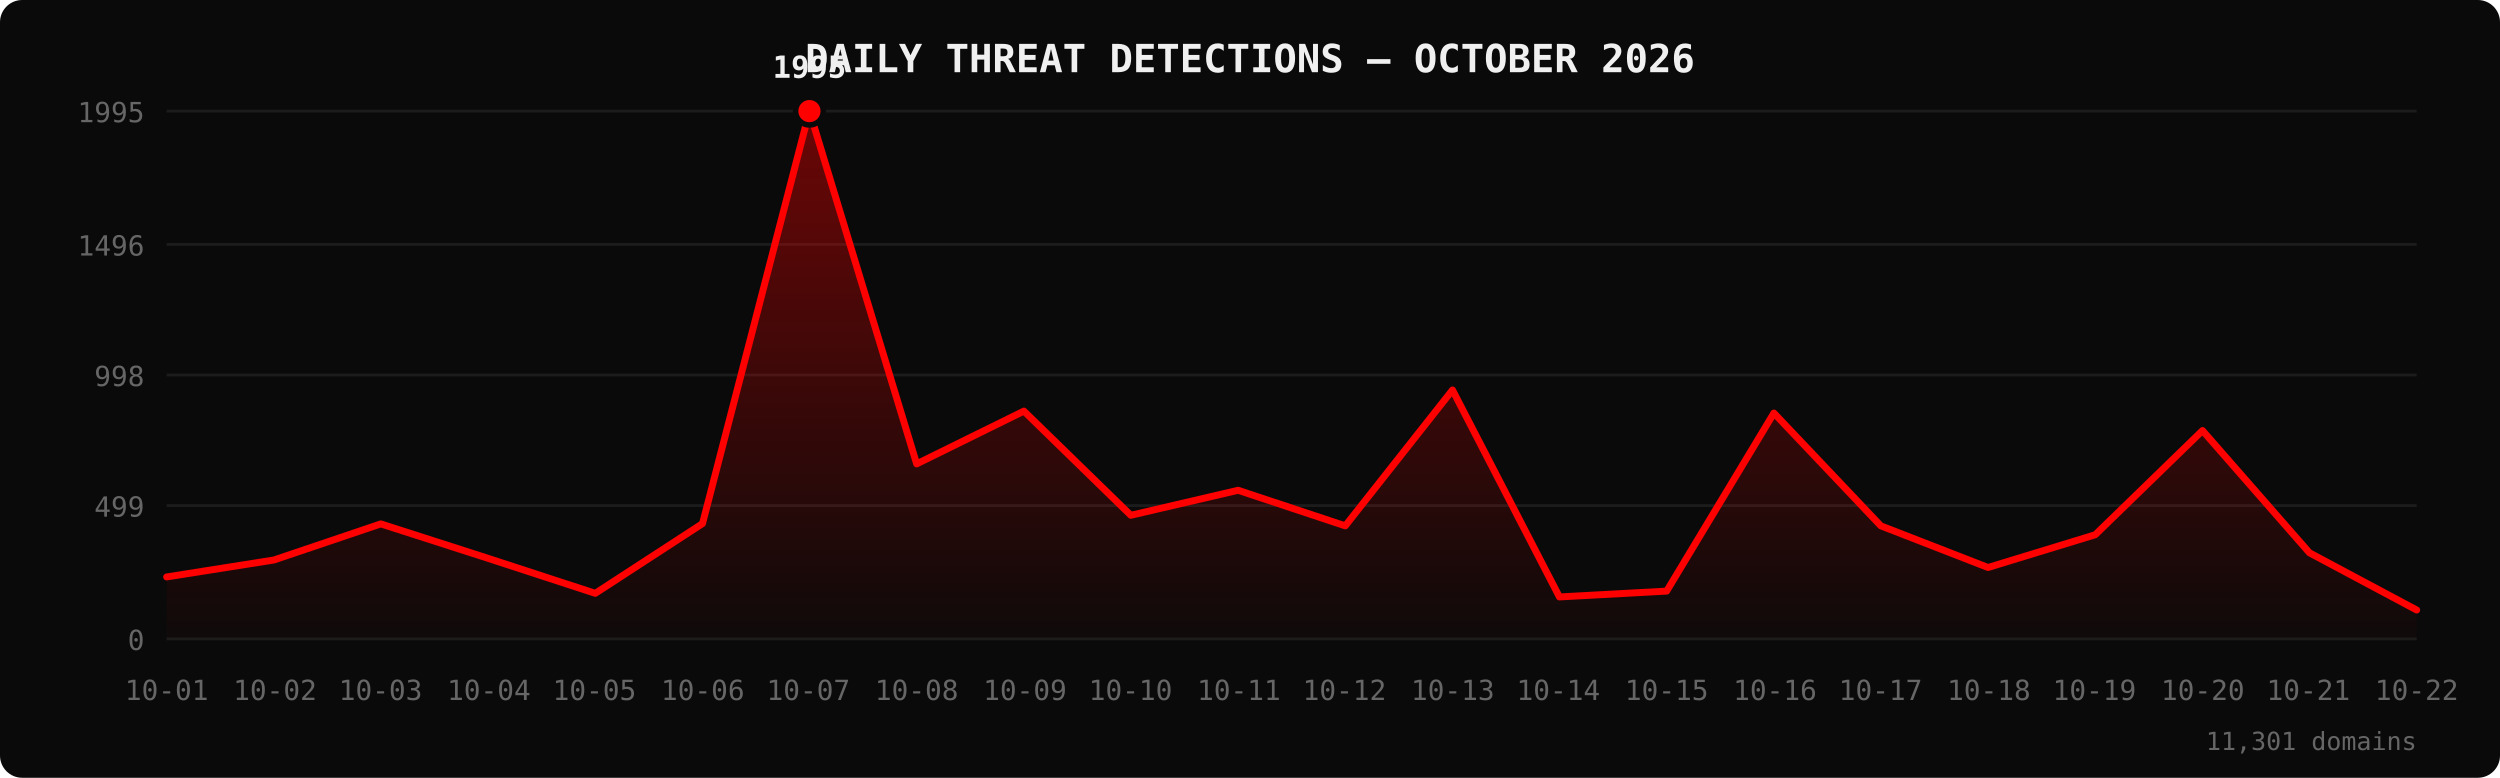
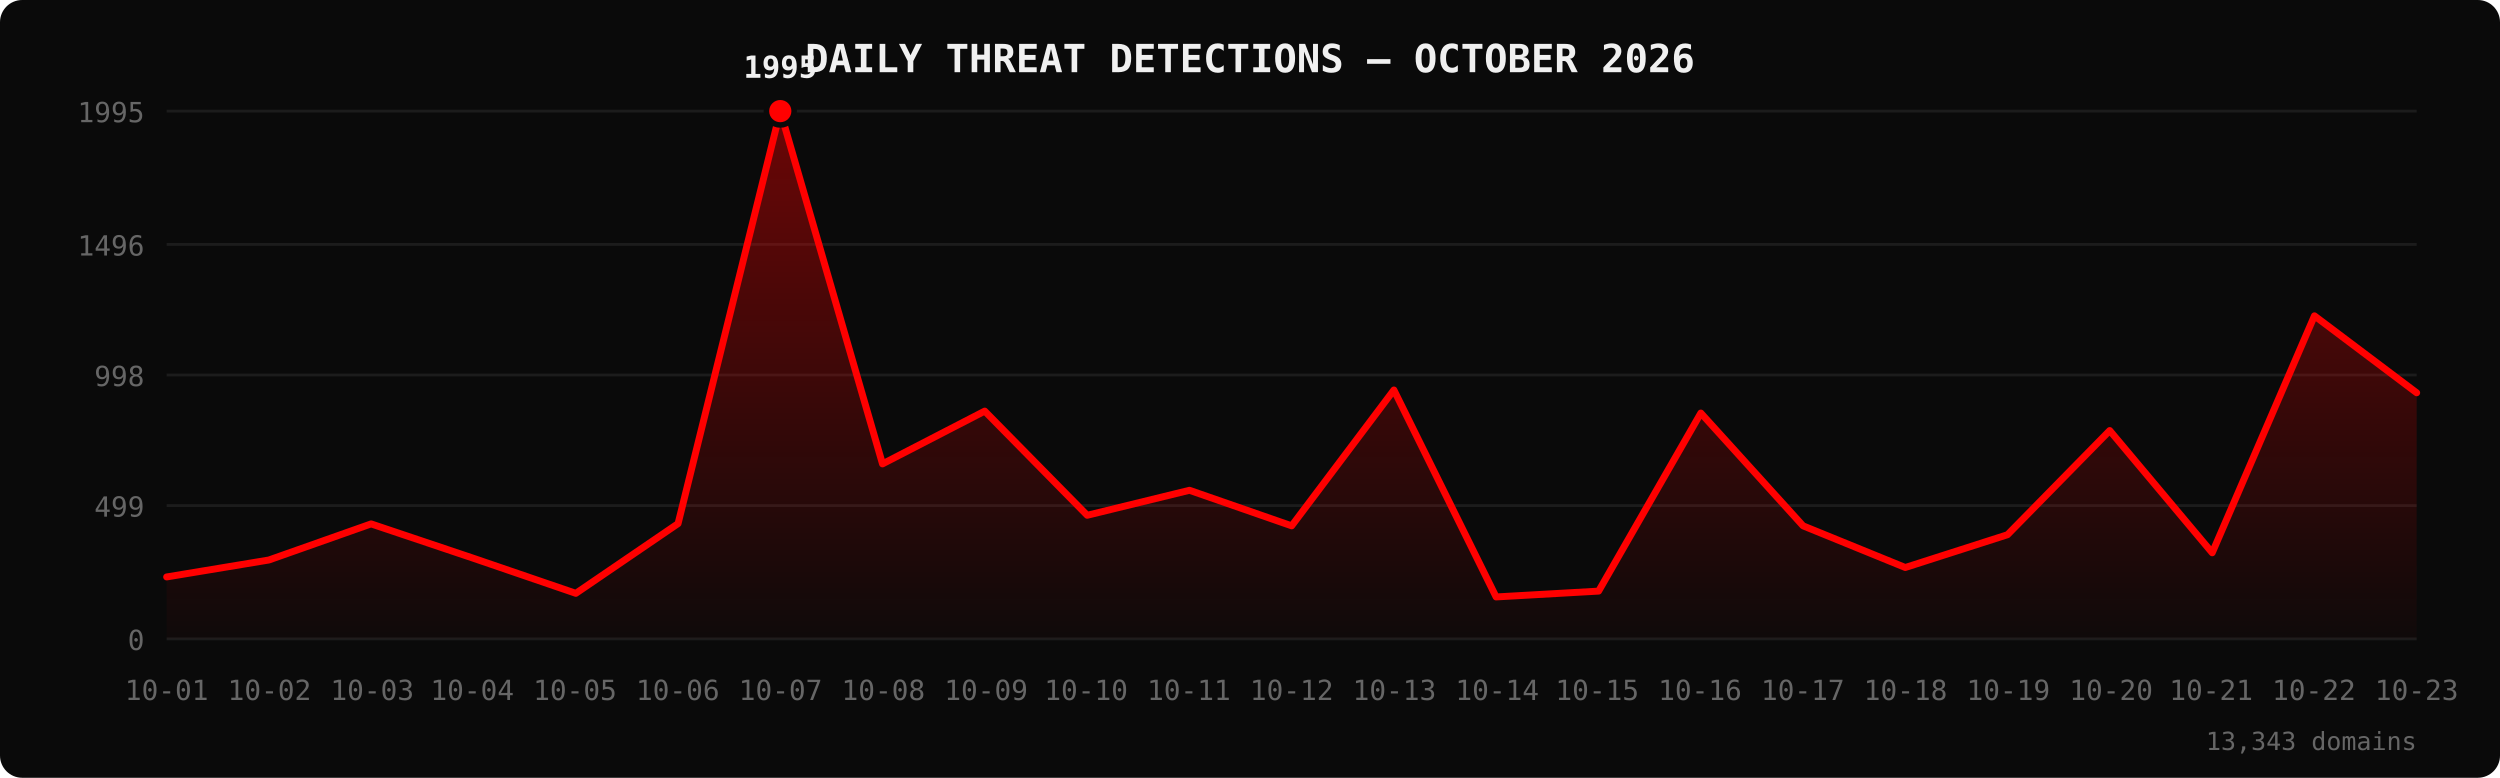
<svg xmlns="http://www.w3.org/2000/svg" width="900" height="280" viewBox="0 0 900 280">
  <rect width="900" height="280" rx="8" fill="#0A0A0A" />
  <text x="450" y="26" fill="#F0F0F0" font-size="14" text-anchor="middle" font-family="monospace" font-weight="bold">DAILY THREAT DETECTIONS — OCTOBER 2026</text>
  <line x1="60" y1="230" x2="870" y2="230" stroke="#1C1C1C" stroke-width="1" />
  <text x="52" y="234" fill="#666" font-size="10" text-anchor="end" font-family="monospace">0</text>
  <line x1="60" y1="182" x2="870" y2="182" stroke="#1C1C1C" stroke-width="1" />
  <text x="52" y="186" fill="#666" font-size="10" text-anchor="end" font-family="monospace">499</text>
  <line x1="60" y1="135" x2="870" y2="135" stroke="#1C1C1C" stroke-width="1" />
  <text x="52" y="139" fill="#666" font-size="10" text-anchor="end" font-family="monospace">998</text>
  <line x1="60" y1="88" x2="870" y2="88" stroke="#1C1C1C" stroke-width="1" />
  <text x="52" y="92" fill="#666" font-size="10" text-anchor="end" font-family="monospace">1496</text>
  <line x1="60" y1="40" x2="870" y2="40" stroke="#1C1C1C" stroke-width="1" />
  <text x="52" y="44" fill="#666" font-size="10" text-anchor="end" font-family="monospace">1995</text>
  <defs>
    <linearGradient id="areaGrad" x1="0" y1="0" x2="0" y2="1">
      <stop offset="0%" stop-color="#FF0000" stop-opacity="0.4" />
      <stop offset="100%" stop-color="#FF0000" stop-opacity="0.02" />
    </linearGradient>
  </defs>
-   <path d="M60.0,230 L60.0,207.7 L98.6,201.6 L137.1,188.6 L175.7,201.0 L214.3,213.6 L252.9,188.5 L291.4,40.0 L330.0,167.0 L368.6,148.0 L407.1,185.5 L445.7,176.5 L484.3,189.3 L522.9,140.4 L561.4,214.9 L600.0,212.8 L638.6,148.7 L677.1,189.3 L715.7,204.3 L754.3,192.5 L792.9,155.0 L831.4,199.0 L870.0,219.6 L870.0,230 Z" fill="url(#areaGrad)" />
-   <polyline points="60.0,207.7 98.6,201.6 137.1,188.6 175.7,201.0 214.3,213.6 252.9,188.5 291.4,40.0 330.0,167.0 368.6,148.0 407.1,185.5 445.7,176.5 484.3,189.3 522.9,140.4 561.4,214.9 600.0,212.8 638.6,148.7 677.1,189.3 715.7,204.3 754.3,192.5 792.9,155.0 831.4,199.0 870.0,219.6" fill="none" stroke="#FF0000" stroke-width="2.5" stroke-linejoin="round" stroke-linecap="round" />
-   <circle cx="291.4" cy="40.0" r="5" fill="#FF0000" stroke="#0A0A0A" stroke-width="2" />
-   <text x="291.4" y="28.0" fill="#F0F0F0" font-size="11" text-anchor="middle" font-family="monospace" font-weight="bold">1995</text>
+   <path d="M60.0,230 L60.0,207.7 L96.8,201.6 L133.6,188.6 L170.5,201.0 L207.3,213.6 L244.1,188.5 L280.9,40.0 L317.7,167.0 L354.5,148.0 L391.4,185.5 L428.2,176.5 L465.0,189.3 L501.8,140.4 L538.6,214.9 L575.5,212.8 L612.3,148.7 L649.1,189.3 L685.9,204.3 L722.7,192.5 L759.5,155.0 L796.4,199.0 L833.2,113.7 L870.0,141.4 L870.0,230 Z" fill="url(#areaGrad)" />
+   <polyline points="60.0,207.7 96.8,201.6 133.6,188.6 170.5,201.0 207.3,213.6 244.1,188.5 280.9,40.0 317.7,167.0 354.5,148.0 391.4,185.5 428.2,176.5 465.0,189.3 501.8,140.4 538.6,214.9 575.5,212.8 612.3,148.7 649.1,189.3 685.9,204.3 722.7,192.5 759.5,155.0 796.4,199.0 833.2,113.7 870.0,141.4" fill="none" stroke="#FF0000" stroke-width="2.5" stroke-linejoin="round" stroke-linecap="round" />
+   <circle cx="280.9" cy="40.0" r="5" fill="#FF0000" stroke="#0A0A0A" stroke-width="2" />
+   <text x="280.9" y="28.0" fill="#F0F0F0" font-size="11" text-anchor="middle" font-family="monospace" font-weight="bold">1995</text>
  <text x="60" y="252" fill="#666" font-size="10" text-anchor="middle" font-family="monospace">10-01</text>
-   <text x="99" y="252" fill="#666" font-size="10" text-anchor="middle" font-family="monospace">10-02</text>
-   <text x="137" y="252" fill="#666" font-size="10" text-anchor="middle" font-family="monospace">10-03</text>
-   <text x="176" y="252" fill="#666" font-size="10" text-anchor="middle" font-family="monospace">10-04</text>
-   <text x="214" y="252" fill="#666" font-size="10" text-anchor="middle" font-family="monospace">10-05</text>
-   <text x="253" y="252" fill="#666" font-size="10" text-anchor="middle" font-family="monospace">10-06</text>
-   <text x="291" y="252" fill="#666" font-size="10" text-anchor="middle" font-family="monospace">10-07</text>
-   <text x="330" y="252" fill="#666" font-size="10" text-anchor="middle" font-family="monospace">10-08</text>
-   <text x="369" y="252" fill="#666" font-size="10" text-anchor="middle" font-family="monospace">10-09</text>
-   <text x="407" y="252" fill="#666" font-size="10" text-anchor="middle" font-family="monospace">10-10</text>
-   <text x="446" y="252" fill="#666" font-size="10" text-anchor="middle" font-family="monospace">10-11</text>
-   <text x="484" y="252" fill="#666" font-size="10" text-anchor="middle" font-family="monospace">10-12</text>
-   <text x="523" y="252" fill="#666" font-size="10" text-anchor="middle" font-family="monospace">10-13</text>
-   <text x="561" y="252" fill="#666" font-size="10" text-anchor="middle" font-family="monospace">10-14</text>
-   <text x="600" y="252" fill="#666" font-size="10" text-anchor="middle" font-family="monospace">10-15</text>
-   <text x="639" y="252" fill="#666" font-size="10" text-anchor="middle" font-family="monospace">10-16</text>
-   <text x="677" y="252" fill="#666" font-size="10" text-anchor="middle" font-family="monospace">10-17</text>
-   <text x="716" y="252" fill="#666" font-size="10" text-anchor="middle" font-family="monospace">10-18</text>
-   <text x="754" y="252" fill="#666" font-size="10" text-anchor="middle" font-family="monospace">10-19</text>
-   <text x="793" y="252" fill="#666" font-size="10" text-anchor="middle" font-family="monospace">10-20</text>
-   <text x="831" y="252" fill="#666" font-size="10" text-anchor="middle" font-family="monospace">10-21</text>
-   <text x="870" y="252" fill="#666" font-size="10" text-anchor="middle" font-family="monospace">10-22</text>
-   <text x="870" y="270" fill="#666" font-size="9" text-anchor="end" font-family="monospace">11,301 domains</text>
+   <text x="97" y="252" fill="#666" font-size="10" text-anchor="middle" font-family="monospace">10-02</text>
+   <text x="134" y="252" fill="#666" font-size="10" text-anchor="middle" font-family="monospace">10-03</text>
+   <text x="170" y="252" fill="#666" font-size="10" text-anchor="middle" font-family="monospace">10-04</text>
+   <text x="207" y="252" fill="#666" font-size="10" text-anchor="middle" font-family="monospace">10-05</text>
+   <text x="244" y="252" fill="#666" font-size="10" text-anchor="middle" font-family="monospace">10-06</text>
+   <text x="281" y="252" fill="#666" font-size="10" text-anchor="middle" font-family="monospace">10-07</text>
+   <text x="318" y="252" fill="#666" font-size="10" text-anchor="middle" font-family="monospace">10-08</text>
+   <text x="355" y="252" fill="#666" font-size="10" text-anchor="middle" font-family="monospace">10-09</text>
+   <text x="391" y="252" fill="#666" font-size="10" text-anchor="middle" font-family="monospace">10-10</text>
+   <text x="428" y="252" fill="#666" font-size="10" text-anchor="middle" font-family="monospace">10-11</text>
+   <text x="465" y="252" fill="#666" font-size="10" text-anchor="middle" font-family="monospace">10-12</text>
+   <text x="502" y="252" fill="#666" font-size="10" text-anchor="middle" font-family="monospace">10-13</text>
+   <text x="539" y="252" fill="#666" font-size="10" text-anchor="middle" font-family="monospace">10-14</text>
+   <text x="575" y="252" fill="#666" font-size="10" text-anchor="middle" font-family="monospace">10-15</text>
+   <text x="612" y="252" fill="#666" font-size="10" text-anchor="middle" font-family="monospace">10-16</text>
+   <text x="649" y="252" fill="#666" font-size="10" text-anchor="middle" font-family="monospace">10-17</text>
+   <text x="686" y="252" fill="#666" font-size="10" text-anchor="middle" font-family="monospace">10-18</text>
+   <text x="723" y="252" fill="#666" font-size="10" text-anchor="middle" font-family="monospace">10-19</text>
+   <text x="760" y="252" fill="#666" font-size="10" text-anchor="middle" font-family="monospace">10-20</text>
+   <text x="796" y="252" fill="#666" font-size="10" text-anchor="middle" font-family="monospace">10-21</text>
+   <text x="833" y="252" fill="#666" font-size="10" text-anchor="middle" font-family="monospace">10-22</text>
+   <text x="870" y="252" fill="#666" font-size="10" text-anchor="middle" font-family="monospace">10-23</text>
+   <text x="870" y="270" fill="#666" font-size="9" text-anchor="end" font-family="monospace">13,343 domains</text>
</svg>
